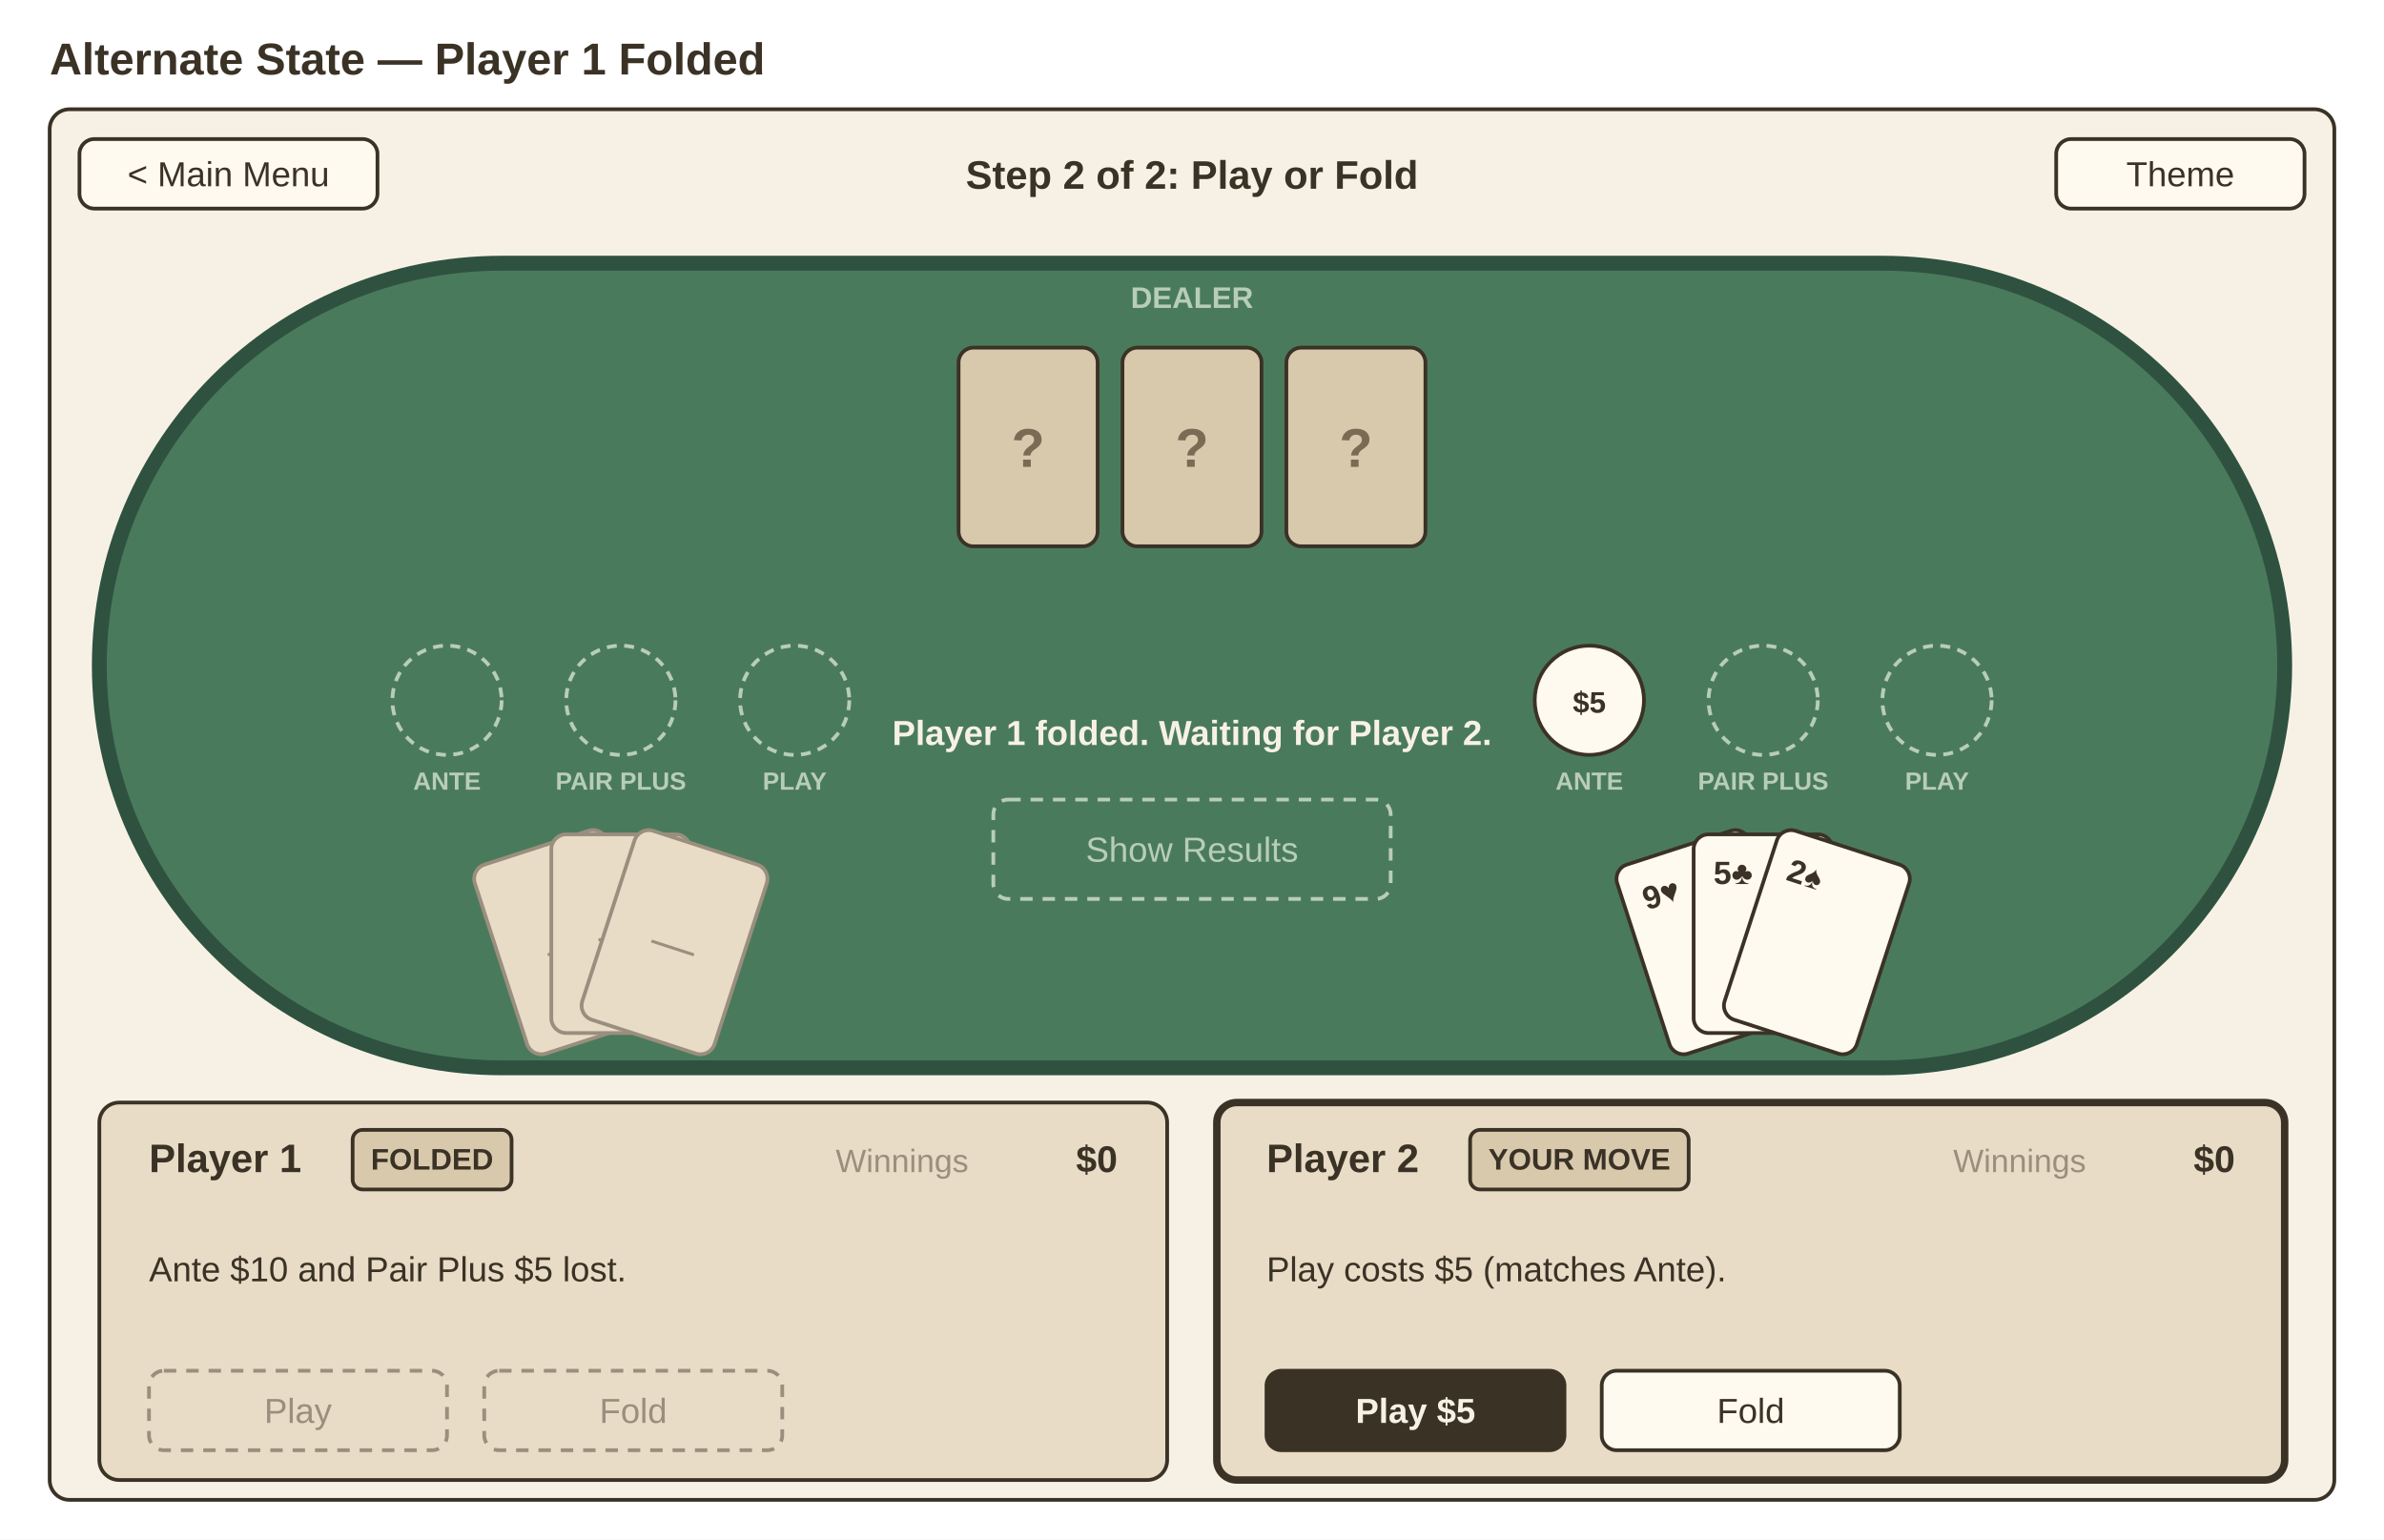
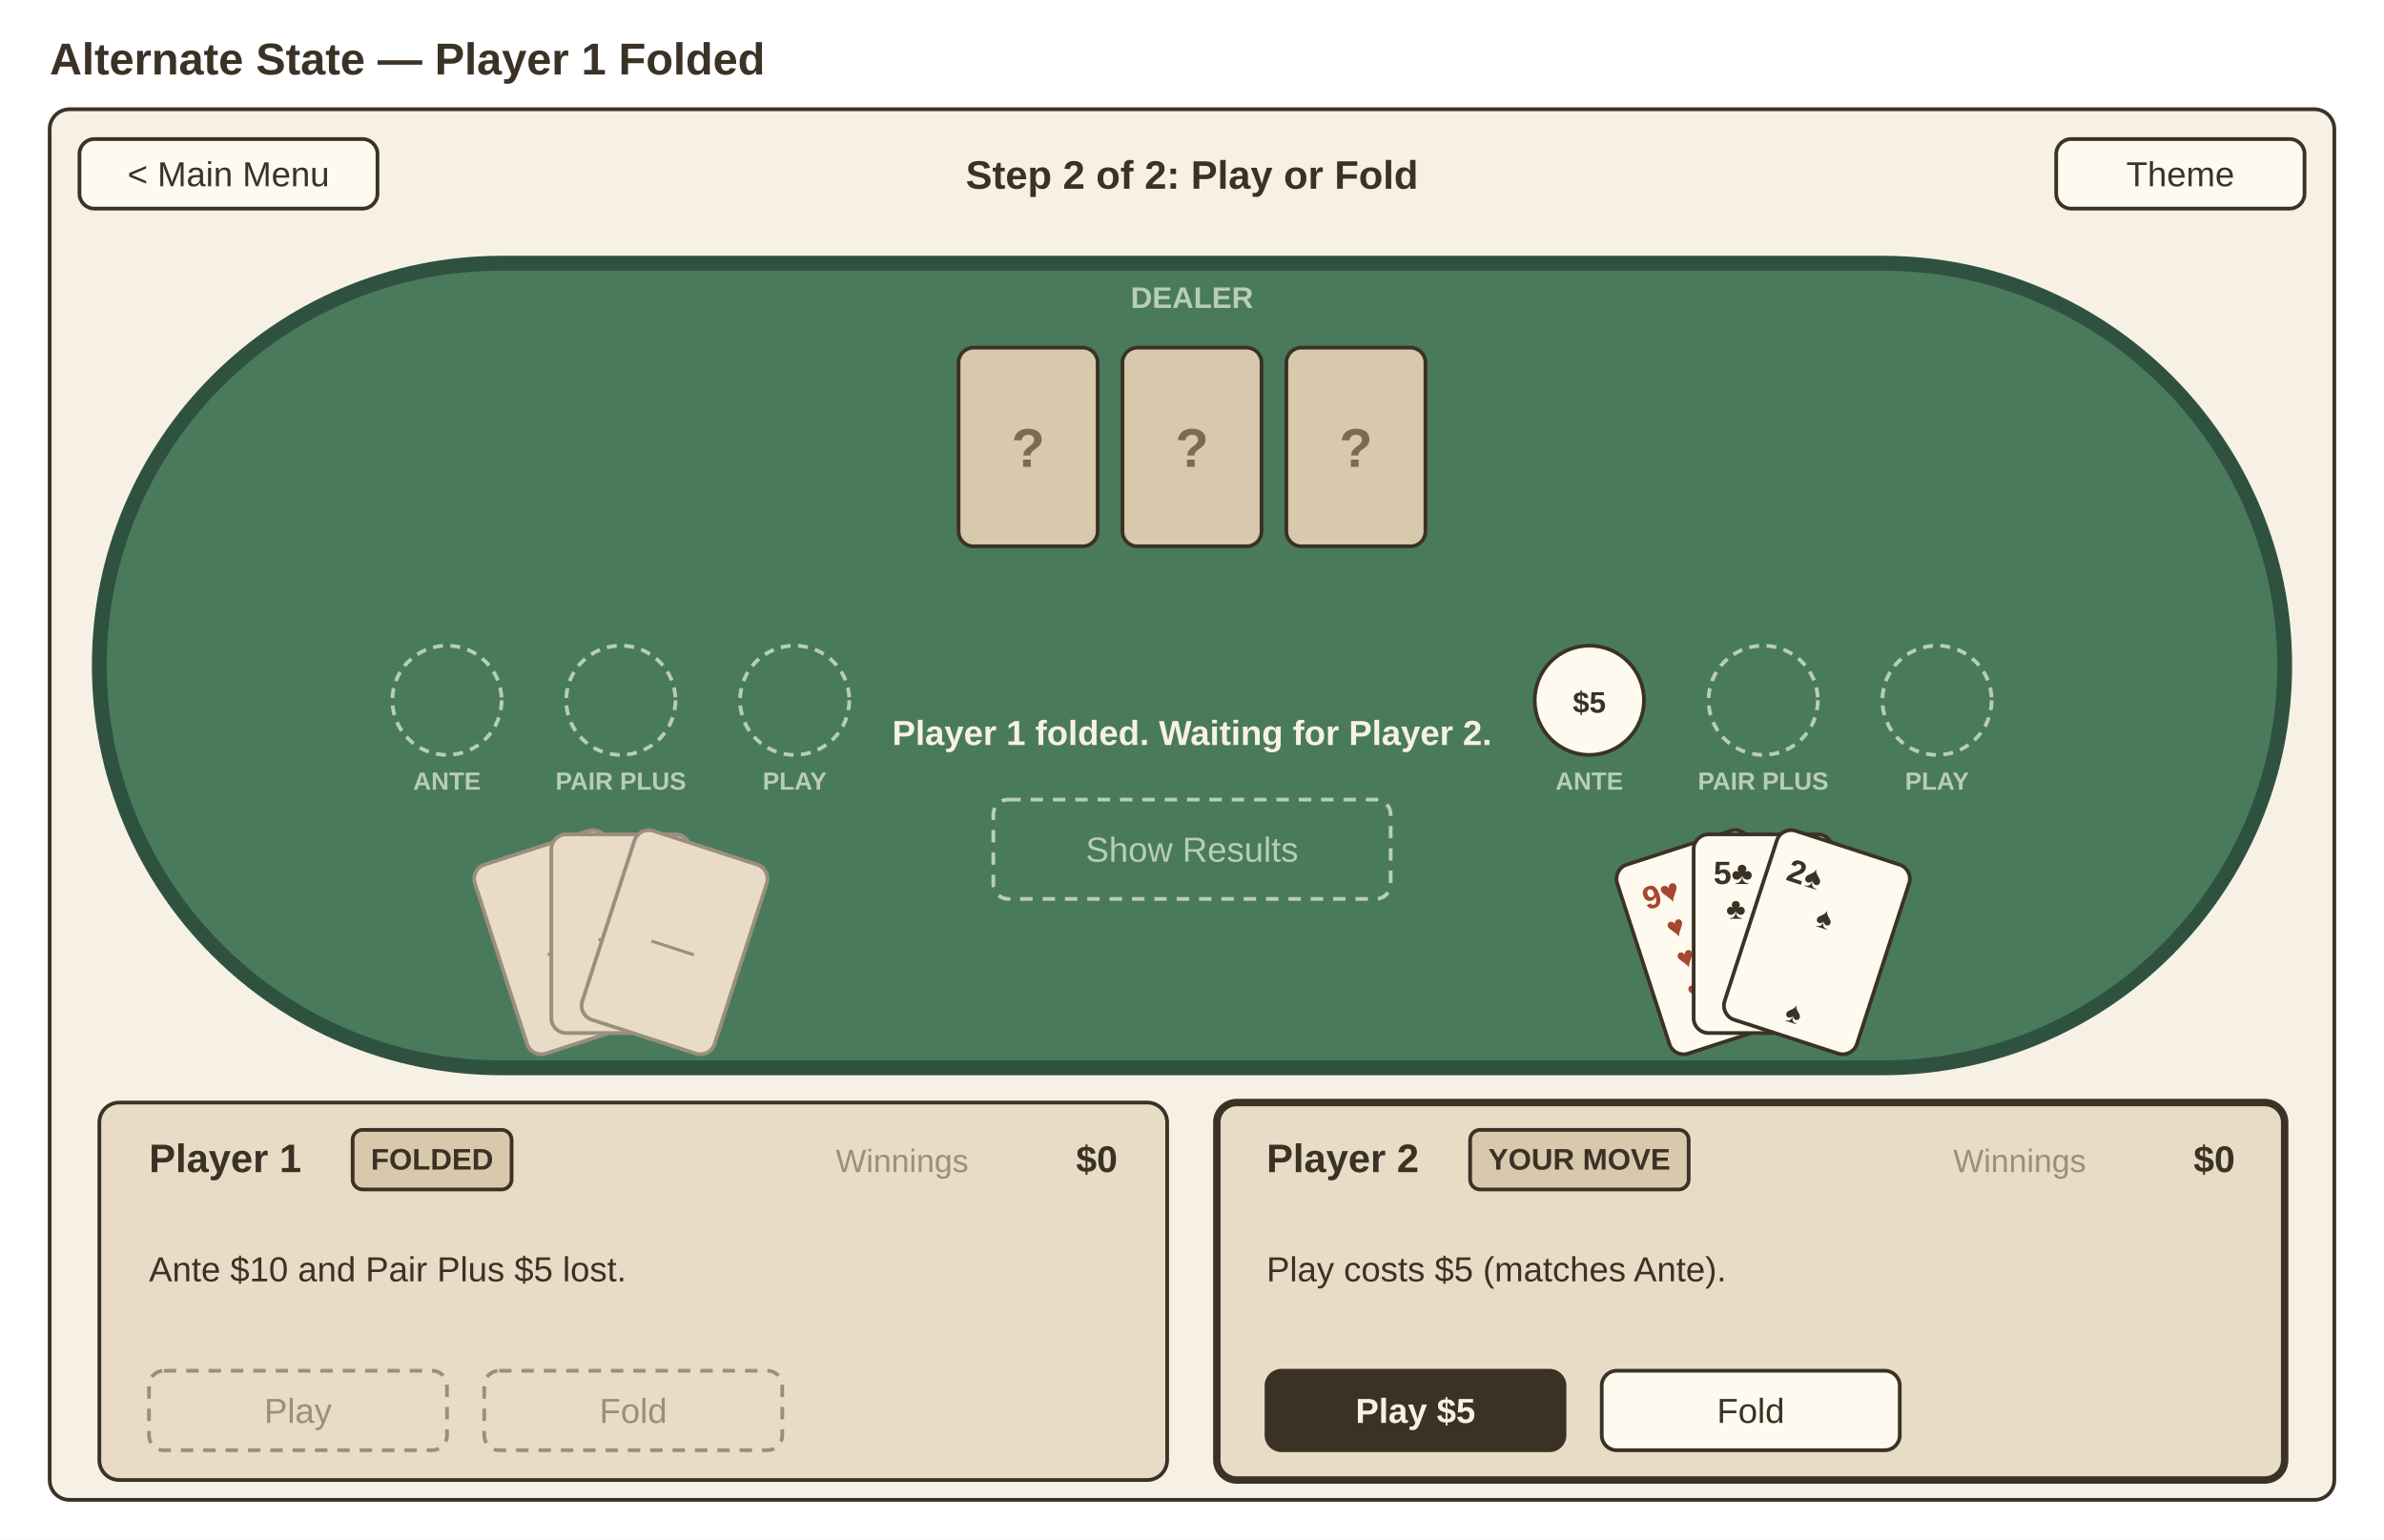
<svg xmlns="http://www.w3.org/2000/svg" width="960" height="620" viewBox="0 0 960 620">
  <rect x="0" y="0" width="960" height="620" rx="0" fill="#fff" stroke="none" stroke-width="1.5" />
  <text x="20" y="30" font-family="Arial, Helvetica, sans-serif" font-size="18" text-anchor="start" fill="#3b3226" font-weight="bold">Alternate State — Player 1 Folded</text>
  <rect x="20" y="44" width="920" height="560" rx="8" fill="#f7f1e5" stroke="#3b3226" stroke-width="1.5" />
  <rect x="32" y="56" width="120" height="28" rx="6" fill="#fffaf0" stroke="#3b3226" stroke-width="1.5" />
  <text x="92.0" y="75.0" font-family="Arial, Helvetica, sans-serif" font-size="14" text-anchor="middle" fill="#3b3226">&lt; Main Menu</text>
  <text x="480" y="76" font-family="Arial, Helvetica, sans-serif" font-size="16" text-anchor="middle" fill="#3b3226" font-weight="bold">Step 2 of 2: Play or Fold</text>
  <rect x="828" y="56" width="100" height="28" rx="6" fill="#fffaf0" stroke="#3b3226" stroke-width="1.5" />
  <text x="878.0" y="75.0" font-family="Arial, Helvetica, sans-serif" font-size="14" text-anchor="middle" fill="#3b3226">Theme</text>
  <rect x="40" y="106" width="880" height="324" rx="162" fill="#4a7a5c" stroke="#2f5240" stroke-width="6" />
  <text x="480" y="124" font-family="Arial, Helvetica, sans-serif" font-size="12" text-anchor="middle" fill="#b8cdb9" font-weight="bold">DEALER</text>
  <rect x="386" y="140" width="56" height="80" rx="6" fill="#d8c9ad" stroke="#3b3226" stroke-width="1.5" />
  <text x="414" y="188" font-family="Arial, Helvetica, sans-serif" font-size="22" text-anchor="middle" fill="#7a6b55" font-weight="bold">?</text>
  <rect x="452" y="140" width="56" height="80" rx="6" fill="#d8c9ad" stroke="#3b3226" stroke-width="1.5" />
  <text x="480" y="188" font-family="Arial, Helvetica, sans-serif" font-size="22" text-anchor="middle" fill="#7a6b55" font-weight="bold">?</text>
  <rect x="518" y="140" width="56" height="80" rx="6" fill="#d8c9ad" stroke="#3b3226" stroke-width="1.5" />
  <text x="546" y="188" font-family="Arial, Helvetica, sans-serif" font-size="22" text-anchor="middle" fill="#7a6b55" font-weight="bold">?</text>
  <circle cx="180" cy="282" r="22" fill="none" stroke="#b8cdb9" stroke-width="1.5" stroke-dasharray="4 3" />
  <text x="180" y="318" font-family="Arial, Helvetica, sans-serif" font-size="10" text-anchor="middle" fill="#b8cdb9" font-weight="bold">ANTE</text>
  <circle cx="250" cy="282" r="22" fill="none" stroke="#b8cdb9" stroke-width="1.5" stroke-dasharray="4 3" />
  <text x="250" y="318" font-family="Arial, Helvetica, sans-serif" font-size="10" text-anchor="middle" fill="#b8cdb9" font-weight="bold">PAIR PLUS</text>
  <circle cx="320" cy="282" r="22" fill="none" stroke="#b8cdb9" stroke-width="1.5" stroke-dasharray="4 3" />
  <text x="320" y="318" font-family="Arial, Helvetica, sans-serif" font-size="10" text-anchor="middle" fill="#b8cdb9" font-weight="bold">PLAY</text>
  <g transform="rotate(-18 250 446)">
    <rect x="222" y="336" width="56" height="80" rx="6" fill="#e8dcc6" stroke="#9a8f7e" stroke-width="1.5" />
    <text x="250" y="383" font-family="Arial, Helvetica, sans-serif" font-size="18" text-anchor="middle" fill="#9a8f7e">—</text>
  </g>
  <g transform="rotate(0 250 446)">
    <rect x="222" y="336" width="56" height="80" rx="6" fill="#e8dcc6" stroke="#9a8f7e" stroke-width="1.5" />
    <text x="250" y="383" font-family="Arial, Helvetica, sans-serif" font-size="18" text-anchor="middle" fill="#9a8f7e">—</text>
  </g>
  <g transform="rotate(18 250 446)">
    <rect x="222" y="336" width="56" height="80" rx="6" fill="#e8dcc6" stroke="#9a8f7e" stroke-width="1.5" />
    <text x="250" y="383" font-family="Arial, Helvetica, sans-serif" font-size="18" text-anchor="middle" fill="#9a8f7e">—</text>
  </g>
  <circle cx="640" cy="282" r="22" fill="#fffaf0" stroke="#3b3226" stroke-width="1.5" />
  <text x="640" y="287" font-family="Arial, Helvetica, sans-serif" font-size="12" text-anchor="middle" fill="#3b3226" font-weight="bold">$5</text>
  <text x="640" y="318" font-family="Arial, Helvetica, sans-serif" font-size="10" text-anchor="middle" fill="#b8cdb9" font-weight="bold">ANTE</text>
  <circle cx="710" cy="282" r="22" fill="none" stroke="#b8cdb9" stroke-width="1.5" stroke-dasharray="4 3" />
  <text x="710" y="318" font-family="Arial, Helvetica, sans-serif" font-size="10" text-anchor="middle" fill="#b8cdb9" font-weight="bold">PAIR PLUS</text>
  <circle cx="780" cy="282" r="22" fill="none" stroke="#b8cdb9" stroke-width="1.5" stroke-dasharray="4 3" />
  <text x="780" y="318" font-family="Arial, Helvetica, sans-serif" font-size="10" text-anchor="middle" fill="#b8cdb9" font-weight="bold">PLAY</text>
  <g transform="rotate(-18 710 446)">
    <rect x="682" y="336" width="56" height="80" rx="6" fill="#fffaf0" stroke="#3b3226" stroke-width="1.5" />
-     <text x="690" y="356" font-family="Arial, Helvetica, sans-serif" font-size="13" text-anchor="start" fill="#3b3226" font-weight="bold">9♥</text>
+     <text x="690" y="356" font-family="Arial, Helvetica, sans-serif" font-size="13" text-anchor="start" fill="#a5482f" font-weight="bold">9♥</text>
+     <text x="699" y="370" font-family="Arial, Helvetica, sans-serif" font-size="12" text-anchor="middle" fill="#a5482f">♥</text>
+     <text x="699" y="383" font-family="Arial, Helvetica, sans-serif" font-size="12" text-anchor="middle" fill="#a5482f">♥</text>
+     <text x="699" y="397" font-family="Arial, Helvetica, sans-serif" font-size="12" text-anchor="middle" fill="#a5482f">♥</text>
+     <text x="699" y="410" font-family="Arial, Helvetica, sans-serif" font-size="12" text-anchor="middle" fill="#a5482f">♥</text>
+     <text x="721" y="370" font-family="Arial, Helvetica, sans-serif" font-size="12" text-anchor="middle" fill="#a5482f">♥</text>
+     <text x="721" y="383" font-family="Arial, Helvetica, sans-serif" font-size="12" text-anchor="middle" fill="#a5482f">♥</text>
+     <text x="721" y="397" font-family="Arial, Helvetica, sans-serif" font-size="12" text-anchor="middle" fill="#a5482f">♥</text>
+     <text x="721" y="410" font-family="Arial, Helvetica, sans-serif" font-size="12" text-anchor="middle" fill="#a5482f">♥</text>
+     <text x="710" y="390" font-family="Arial, Helvetica, sans-serif" font-size="12" text-anchor="middle" fill="#a5482f">♥</text>
  </g>
  <g transform="rotate(0 710 446)">
    <rect x="682" y="336" width="56" height="80" rx="6" fill="#fffaf0" stroke="#3b3226" stroke-width="1.5" />
    <text x="690" y="356" font-family="Arial, Helvetica, sans-serif" font-size="13" text-anchor="start" fill="#3b3226" font-weight="bold">5♣</text>
+     <text x="699" y="370" font-family="Arial, Helvetica, sans-serif" font-size="12" text-anchor="middle" fill="#3b3226">♣</text>
+     <text x="721" y="370" font-family="Arial, Helvetica, sans-serif" font-size="12" text-anchor="middle" fill="#3b3226">♣</text>
+     <text x="699" y="410" font-family="Arial, Helvetica, sans-serif" font-size="12" text-anchor="middle" fill="#3b3226">♣</text>
+     <text x="721" y="410" font-family="Arial, Helvetica, sans-serif" font-size="12" text-anchor="middle" fill="#3b3226">♣</text>
+     <text x="710" y="390" font-family="Arial, Helvetica, sans-serif" font-size="12" text-anchor="middle" fill="#3b3226">♣</text>
  </g>
  <g transform="rotate(18 710 446)">
    <rect x="682" y="336" width="56" height="80" rx="6" fill="#fffaf0" stroke="#3b3226" stroke-width="1.5" />
    <text x="690" y="356" font-family="Arial, Helvetica, sans-serif" font-size="13" text-anchor="start" fill="#3b3226" font-weight="bold">2♠</text>
+     <text x="710" y="370" font-family="Arial, Helvetica, sans-serif" font-size="12" text-anchor="middle" fill="#3b3226">♠</text>
+     <text x="710" y="410" font-family="Arial, Helvetica, sans-serif" font-size="12" text-anchor="middle" fill="#3b3226">♠</text>
  </g>
  <text x="480" y="300" font-family="Arial, Helvetica, sans-serif" font-size="14" text-anchor="middle" fill="#f7f1e5" font-weight="bold">Player 1 folded. Waiting for Player 2.</text>
  <rect x="400" y="322" width="160" height="40" rx="6" fill="none" stroke="#b8cdb9" stroke-width="1.5" stroke-dasharray="5 4" />
  <text x="480.0" y="347.0" font-family="Arial, Helvetica, sans-serif" font-size="14" text-anchor="middle" fill="#b8cdb9">Show Results</text>
  <rect x="40" y="444" width="430" height="152" rx="8" fill="#e8dcc6" stroke="#3b3226" stroke-width="1.5" />
  <text x="60" y="472" font-family="Arial, Helvetica, sans-serif" font-size="16" text-anchor="start" fill="#3b3226" font-weight="bold">Player 1</text>
  <rect x="142" y="455" width="64" height="24" rx="4" fill="#d8c9ad" stroke="#3b3226" stroke-width="1.5" />
  <text x="174.0" y="471" font-family="Arial, Helvetica, sans-serif" font-size="12" text-anchor="middle" fill="#3b3226" font-weight="bold">FOLDED</text>
  <text x="390" y="472" font-family="Arial, Helvetica, sans-serif" font-size="13" text-anchor="end" fill="#9a8f7e">Winnings</text>
  <text x="450" y="472" font-family="Arial, Helvetica, sans-serif" font-size="15" text-anchor="end" fill="#3b3226" font-weight="bold">$0</text>
  <text x="60" y="516" font-family="Arial, Helvetica, sans-serif" font-size="14" text-anchor="start" fill="#3b3226">Ante $10 and Pair Plus $5 lost.</text>
  <rect x="60" y="552" width="120" height="32" rx="6" fill="none" stroke="#9a8f7e" stroke-width="1.5" stroke-dasharray="5 4" />
  <text x="120.0" y="573.0" font-family="Arial, Helvetica, sans-serif" font-size="14" text-anchor="middle" fill="#9a8f7e">Play</text>
  <rect x="195" y="552" width="120" height="32" rx="6" fill="none" stroke="#9a8f7e" stroke-width="1.5" stroke-dasharray="5 4" />
  <text x="255.0" y="573.0" font-family="Arial, Helvetica, sans-serif" font-size="14" text-anchor="middle" fill="#9a8f7e">Fold</text>
  <rect x="490" y="444" width="430" height="152" rx="8" fill="#e8dcc6" stroke="#3b3226" stroke-width="3" />
  <text x="510" y="472" font-family="Arial, Helvetica, sans-serif" font-size="16" text-anchor="start" fill="#3b3226" font-weight="bold">Player 2</text>
  <rect x="592" y="455" width="88" height="24" rx="4" fill="#d8c9ad" stroke="#3b3226" stroke-width="1.5" />
  <text x="636.0" y="471" font-family="Arial, Helvetica, sans-serif" font-size="12" text-anchor="middle" fill="#3b3226" font-weight="bold">YOUR MOVE</text>
  <text x="840" y="472" font-family="Arial, Helvetica, sans-serif" font-size="13" text-anchor="end" fill="#9a8f7e">Winnings</text>
  <text x="900" y="472" font-family="Arial, Helvetica, sans-serif" font-size="15" text-anchor="end" fill="#3b3226" font-weight="bold">$0</text>
  <text x="510" y="516" font-family="Arial, Helvetica, sans-serif" font-size="14" text-anchor="start" fill="#3b3226">Play costs $5 (matches Ante).</text>
  <rect x="510" y="552" width="120" height="32" rx="6" fill="#3b3226" stroke="#3b3226" stroke-width="1.5" />
  <text x="570.0" y="573.0" font-family="Arial, Helvetica, sans-serif" font-size="14" text-anchor="middle" fill="#f7f1e5" font-weight="bold">Play $5</text>
  <rect x="645" y="552" width="120" height="32" rx="6" fill="#fffaf0" stroke="#3b3226" stroke-width="1.5" />
  <text x="705.0" y="573.0" font-family="Arial, Helvetica, sans-serif" font-size="14" text-anchor="middle" fill="#3b3226">Fold</text>
</svg>
